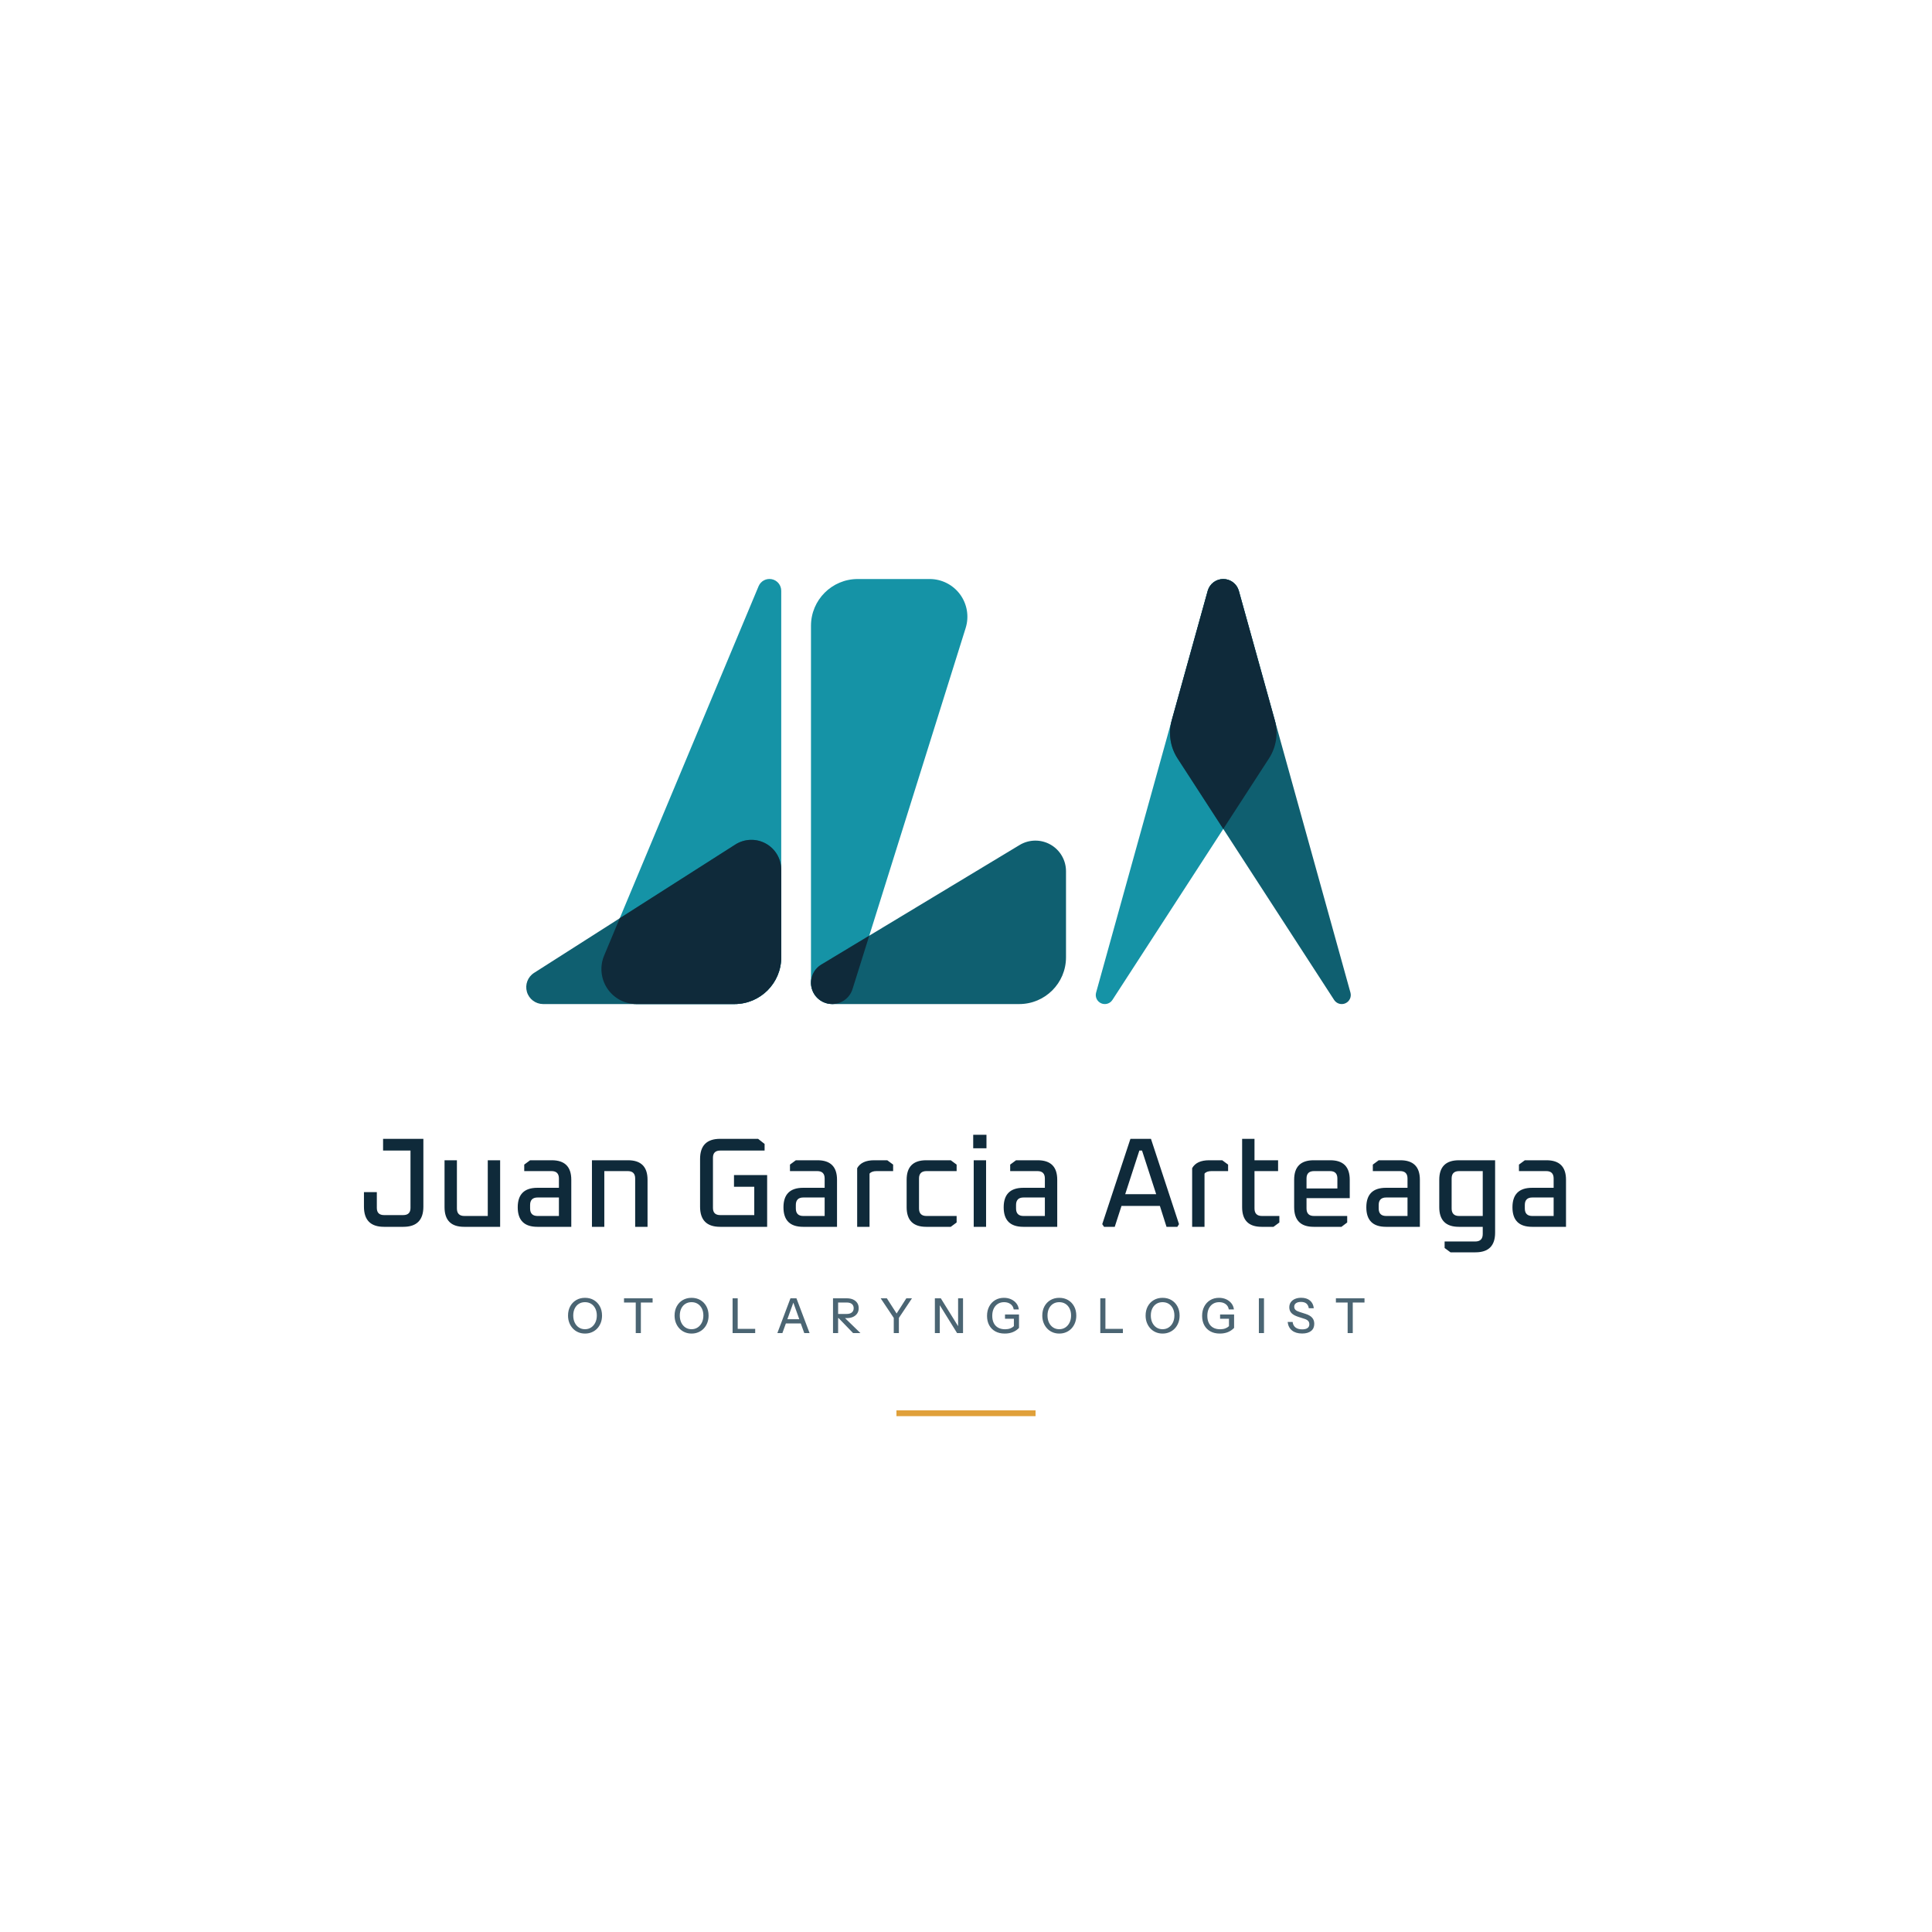
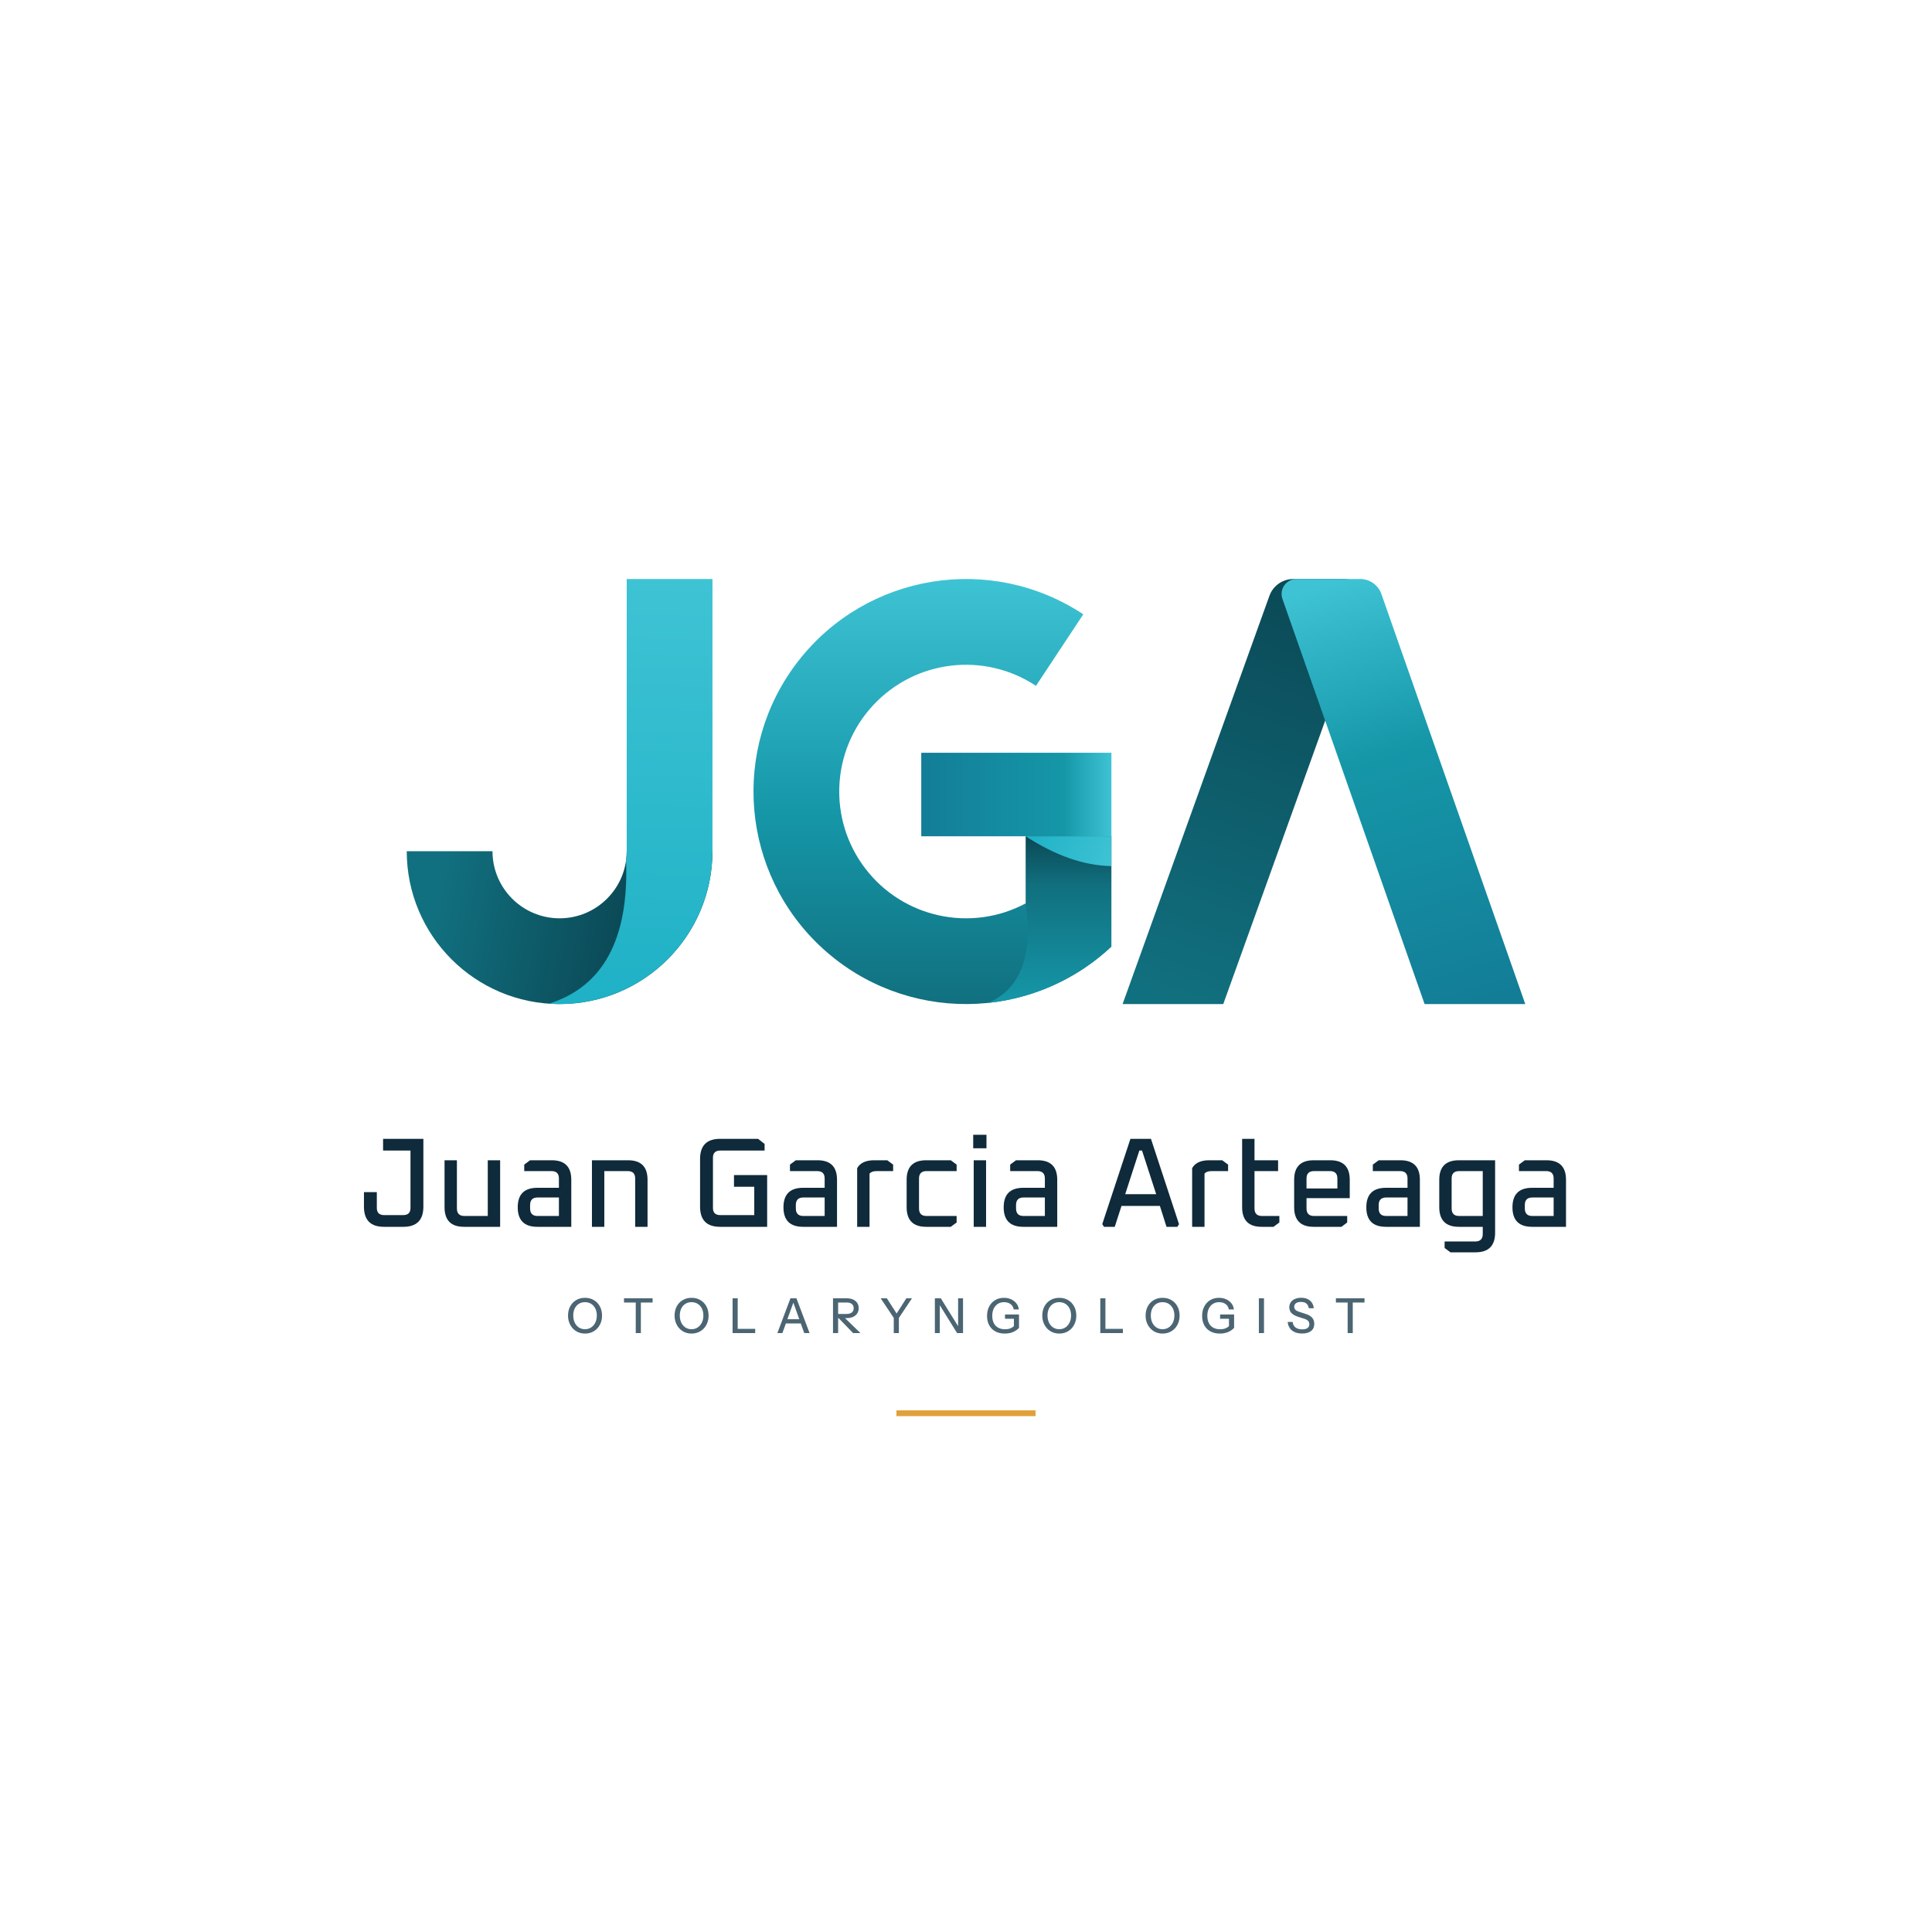
<svg xmlns="http://www.w3.org/2000/svg" viewBox="0 0 1000 1000" width="1000" height="1000">
  <rect width="100%" height="100%" fill="#ffffff" />
-   <g id="jga" transform="translate(272.363 299.7) scale(2.2)">
+   <g id="jga" transform="translate(210.526 299.7) scale(2.2)">
    <defs>
-       <clipPath id="jga-0">
-         <path d="M54.67 1.7A2.77 2.77 0 0 1 60 2.77L60 89A11 11 0 0 1 49 100L25.92 100A8.23 8.23 0 0 1 18.33 88.6Z" />
-       </clipPath>
-       <clipPath id="jga-1">
-         <path d="M67 11A11 11 0 0 1 78 0L94.92 0A8.87 8.87 0 0 1 103.39 11.53L76.77 96.49A5 5 0 0 1 67 95Z" />
-       </clipPath>
-       <clipPath id="jga-2">
-         <path d="M167.66 2.78A3.8 3.8 0 0 0 160.34 2.78L134.08 97.3A2.13 2.13 0 0 0 137.92 99.03L174.76 42.2A11 11 0 0 0 176.13 33.27Z" />
-       </clipPath>
+       <linearGradient id="jga-jBowl" gradientUnits="userSpaceOnUse" x1="300" y1="470" x2="40" y2="420">
+         <stop offset="0" stop-color="#0b4855" />
+         <stop offset="1" stop-color="#11707f" />
+       </linearGradient>
+       <linearGradient id="jga-jStem" gradientUnits="userSpaceOnUse" x1="350" y1="0" x2="330" y2="570">
+         <stop offset="0" stop-color="#3ec3d4" />
+         <stop offset="1" stop-color="#1fb1c6" />
+       </linearGradient>
+       <linearGradient id="jga-gBowl" gradientUnits="userSpaceOnUse" x1="750" y1="0" x2="750" y2="570">
+         <stop offset="0" stop-color="#3ec3d4" />
+         <stop offset="0.55" stop-color="#1597a8" />
+         <stop offset="1" stop-color="#11707f" />
+       </linearGradient>
+       <linearGradient id="jga-gSpur" gradientUnits="userSpaceOnUse" x1="880" y1="345" x2="880" y2="568">
+         <stop offset="0" stop-color="#0b4855" />
+         <stop offset="0.3" stop-color="#11707f" />
+         <stop offset="1" stop-color="#1597a8" />
+       </linearGradient>
+       <linearGradient id="jga-gBar" gradientUnits="userSpaceOnUse" x1="690" y1="290" x2="945" y2="290">
+         <stop offset="0" stop-color="#137d97" />
+         <stop offset="0.75" stop-color="#1597a8" />
+         <stop offset="1" stop-color="#3ec3d4" />
+       </linearGradient>
+       <linearGradient id="jga-gCurl" gradientUnits="userSpaceOnUse" x1="830" y1="345" x2="945" y2="385">
+         <stop offset="0" stop-color="#1fb1c6" />
+         <stop offset="1" stop-color="#3ec3d4" />
+       </linearGradient>
+       <linearGradient id="jga-aBack" gradientUnits="userSpaceOnUse" x1="1230" y1="0" x2="1030" y2="570">
+         <stop offset="0" stop-color="#0b4855" />
+         <stop offset="1" stop-color="#11707f" />
+       </linearGradient>
+       <linearGradient id="jga-aFront" gradientUnits="userSpaceOnUse" x1="1260" y1="0" x2="1430" y2="570">
+         <stop offset="0" stop-color="#3ec3d4" />
+         <stop offset="0.4" stop-color="#1597a8" />
+         <stop offset="1" stop-color="#137d97" />
+       </linearGradient>
    </defs>
-     <path fill="#1593a6" d="M54.67 1.7A2.77 2.77 0 0 1 60 2.77L60 89A11 11 0 0 1 49 100L25.92 100A8.23 8.23 0 0 1 18.33 88.6Z" />
-     <path fill="#0f5f70" d="M1.84 92.67A3.98 3.98 0 0 0 3.97 100L49 100A11 11 0 0 0 60 89L60 68.39A7.02 7.02 0 0 0 49.2 62.47Z" />
-     <path fill="#0f2a3a" clip-path="url(#jga-0)" d="M1.84 92.67A3.98 3.98 0 0 0 3.97 100L49 100A11 11 0 0 0 60 89L60 68.39A7.02 7.02 0 0 0 49.2 62.47Z" />
-     <path fill="#1593a6" d="M67 11A11 11 0 0 1 78 0L94.92 0A8.87 8.87 0 0 1 103.39 11.53L76.77 96.49A5 5 0 0 1 67 95Z" />
-     <path fill="#0f5f70" d="M69.42 90.72A5 5 0 0 0 72 100L116 100A11 11 0 0 0 127 89L127 68.75A7.2 7.2 0 0 0 116.08 62.58Z" />
-     <path fill="#0f2a3a" clip-path="url(#jga-1)" d="M69.42 90.72A5 5 0 0 0 72 100L116 100A11 11 0 0 0 127 89L127 68.75A7.2 7.2 0 0 0 116.08 62.58Z" />
-     <path fill="#1593a6" d="M167.66 2.78A3.8 3.8 0 0 0 160.34 2.78L134.08 97.3A2.13 2.13 0 0 0 137.92 99.03L174.76 42.2A11 11 0 0 0 176.13 33.27Z" />
-     <path fill="#0f5f70" d="M160.34 2.78A3.8 3.8 0 0 1 167.66 2.78L193.92 97.3A2.13 2.13 0 0 1 190.08 99.03L153.24 42.2A11 11 0 0 1 151.87 33.27Z" />
-     <path fill="#0f2a3a" clip-path="url(#jga-2)" d="M160.34 2.78A3.8 3.8 0 0 1 167.66 2.78L193.92 97.3A2.13 2.13 0 0 1 190.08 99.03L153.24 42.2A11 11 0 0 1 151.87 33.27Z" />
+     <g transform="scale(0.175439)">
+       <path fill="url(#jga-jBowl)" d="M410 365A205 205 0 0 1 0 365L115 365A90 90 0 0 0 295 365Z" />
+       <path fill="url(#jga-jStem)" d="M295 0H410V365A205 205 0 0 1 190.7 569.5Q300 535 294.12 377.53A90 90 0 0 0 295 365Z" />
+       <path fill="url(#jga-gBowl)" d="M907.3 47.34A285 285 0 1 0 945 492.85L830 435A170 170 0 1 1 843.83 143.24Z" />
+       <path fill="url(#jga-gSpur)" d="M830 345H945V492.85A285 285 0 0 1 779.79 568.44Q845 540 830 435Z" />
+       <path fill="url(#jga-gBar)" d="M690 233H945V345H690Z" />
+       <path fill="url(#jga-gCurl)" d="M830 345H945V385Q890 384 830 345Z" />
+       <path fill="url(#jga-aBack)" d="M960 570L1095 570L1285.56 40.15A30 30 0 0 0 1257.33 0L1188.9 0A34 34 0 0 0 1156.91 22.49Z" />
+       <path fill="url(#jga-aFront)" d="M1174.34 26.62A20 20 0 0 1 1193.21 0L1278.73 0A30 30 0 0 1 1307.04 20.07L1500 570L1365 570Z" />
+     </g>
  </g>
  <path d="M188.381 624.572V617.048H195.047V625.232Q195.047 628.928 198.809 628.928H208.709Q212.471 628.928 212.471 625.232V595.532H198.281V589.46H219.137V624.572Q219.137 635.0 208.775 635.0H198.743Q188.381 635.0 188.381 624.572ZM230.093 624.836V600.548H236.495V625.496Q236.495 629.39 240.389 629.39H252.467V600.548H258.869V635.0H240.191Q230.093 635.0 230.093 624.836ZM278.141 635.0Q267.977 635.0 267.977 624.902Q267.977 614.804 278.141 614.804H289.295V609.986Q289.295 606.158 285.467 606.158H271.343V602.792L274.379 600.548H285.599Q295.697 600.548 295.697 610.646V635.0ZM274.379 625.496Q274.379 629.39 278.273 629.39H289.295V619.82H278.273Q274.379 619.82 274.379 623.714ZM306.389 635.0V600.548H325.067Q335.165 600.548 335.165 610.646V635.0H328.763V609.986Q328.763 606.158 324.935 606.158H312.791V635.0ZM362.357 624.572V599.888Q362.357 589.46 372.719 589.46H392.387L395.753 592.1V595.532H372.785Q369.023 595.532 369.023 599.228V625.232Q369.023 628.928 372.785 628.928H390.407V614.276H379.913V608.204H397.073V635.0H372.719Q362.357 635.0 362.357 624.572ZM415.685 635.0Q405.521 635.0 405.521 624.902Q405.521 614.804 415.685 614.804H426.839V609.986Q426.839 606.158 423.011 606.158H408.887V602.792L411.923 600.548H423.143Q433.241 600.548 433.241 610.646V635.0ZM411.923 625.496Q411.923 629.39 415.817 629.39H426.839V619.82H415.817Q411.923 619.82 411.923 623.714ZM443.669 635.0V604.64Q445.979 600.548 452.447 600.548H459.245L462.281 602.792V606.158H453.701Q451.127 606.158 450.071 607.478V635.0ZM469.277 624.836V610.646Q469.277 600.548 479.375 600.548H492.113L495.149 602.792V606.158H479.573Q475.679 606.158 475.679 609.986V625.496Q475.679 629.39 479.573 629.39H495.149V632.756L492.113 635.0H479.375Q469.277 635.0 469.277 624.836ZM503.729 594.344V587.348H510.593V594.344ZM503.993 635.0V600.548H510.395V635.0ZM529.667 635.0Q519.503 635.0 519.503 624.902Q519.503 614.804 529.667 614.804H540.821V609.986Q540.821 606.158 536.993 606.158H522.869V602.792L525.905 600.548H537.125Q547.223 600.548 547.223 610.646V635.0ZM525.905 625.496Q525.905 629.39 529.799 629.39H540.821V619.82H529.799Q525.905 619.82 525.905 623.714ZM570.521 633.614 585.107 589.46H595.733L610.253 633.614L609.395 635.0H603.785L600.353 624.176H580.487L576.989 635.0H571.445ZM582.401 618.104H598.439L591.113 595.532H589.727ZM617.051 635.0V604.64Q619.361 600.548 625.829 600.548H632.627L635.663 602.792V606.158H627.083Q624.509 606.158 623.453 607.478V635.0ZM642.923 624.836V589.46H649.325V600.548H661.535V606.158H649.325V625.496Q649.325 629.39 653.219 629.39H662.195V632.756L659.159 635.0H653.021Q642.923 635.0 642.923 624.836ZM669.851 624.836V610.646Q669.851 600.548 679.949 600.548H688.529Q698.627 600.548 698.627 610.646V620.15H676.253V625.496Q676.253 629.39 680.147 629.39H697.307V632.756L694.337 635.0H679.949Q669.851 635.0 669.851 624.836ZM676.253 615.134H692.225V609.986Q692.225 606.158 688.397 606.158H680.147Q676.253 606.158 676.253 609.986ZM717.371 635.0Q707.207 635.0 707.207 624.902Q707.207 614.804 717.371 614.804H728.525V609.986Q728.525 606.158 724.697 606.158H710.573V602.792L713.609 600.548H724.829Q734.927 600.548 734.927 610.646V635.0ZM713.609 625.496Q713.609 629.39 717.503 629.39H728.525V619.82H717.503Q713.609 619.82 713.609 623.714ZM744.959 624.836V610.646Q744.959 600.548 755.123 600.548H773.867V638.036Q773.867 648.2 763.703 648.2H750.767L747.731 645.956V642.59H763.571Q767.465 642.59 767.465 638.696V635.0H755.123Q744.959 635.0 744.959 624.836ZM751.361 625.496Q751.361 629.39 755.255 629.39H767.465V606.158H755.255Q751.361 606.158 751.361 609.986ZM793.007 635.0Q782.843 635.0 782.843 624.902Q782.843 614.804 793.007 614.804H804.161V609.986Q804.161 606.158 800.333 606.158H786.209V602.792L789.245 600.548H800.465Q810.563 600.548 810.563 610.646V635.0ZM789.245 625.496Q789.245 629.39 793.139 629.39H804.161V619.82H793.139Q789.245 619.82 789.245 623.714Z" fill="#0f2a3a" />
  <rect x="464.0" y="730" width="72" height="3" fill="#e0a03a" />
  <path d="M302.812 690.25Q300.887 690.25 299.288 689.562Q297.688 688.875 296.512 687.625Q295.337 686.375 294.675 684.675Q294.012 682.975 294.012 680.925Q294.012 678.225 295.137 676.15Q296.262 674.075 298.25 672.913Q300.238 671.75 302.788 671.75Q305.387 671.75 307.362 672.913Q309.337 674.075 310.475 676.15Q311.613 678.225 311.613 680.95Q311.613 682.975 310.95 684.688Q310.288 686.4 309.113 687.638Q307.938 688.875 306.325 689.562Q304.712 690.25 302.812 690.25ZM302.788 688.0Q304.587 688.0 305.962 687.087Q307.337 686.175 308.125 684.575Q308.913 682.975 308.913 680.9Q308.913 678.85 308.138 677.288Q307.363 675.725 305.988 674.862Q304.613 674.0 302.788 674.0Q300.962 674.0 299.6 674.862Q298.238 675.725 297.475 677.275Q296.712 678.825 296.712 680.9Q296.712 683.0 297.487 684.6Q298.262 686.2 299.625 687.1Q300.988 688.0 302.788 688.0ZM329.062 690.0V674.175H322.988V672.0H337.788V674.175H331.712V690.0ZM357.962 690.25Q356.037 690.25 354.438 689.562Q352.837 688.875 351.662 687.625Q350.487 686.375 349.825 684.675Q349.162 682.975 349.162 680.925Q349.162 678.225 350.287 676.15Q351.412 674.075 353.4 672.913Q355.387 671.75 357.938 671.75Q360.537 671.75 362.512 672.913Q364.487 674.075 365.625 676.15Q366.762 678.225 366.762 680.95Q366.762 682.975 366.1 684.688Q365.438 686.4 364.262 687.638Q363.087 688.875 361.475 689.562Q359.862 690.25 357.962 690.25ZM357.938 688.0Q359.737 688.0 361.112 687.087Q362.487 686.175 363.275 684.575Q364.062 682.975 364.062 680.9Q364.062 678.85 363.288 677.288Q362.512 675.725 361.137 674.862Q359.762 674.0 357.938 674.0Q356.112 674.0 354.75 674.862Q353.387 675.725 352.625 677.275Q351.862 678.825 351.862 680.9Q351.862 683.0 352.637 684.6Q353.412 686.2 354.775 687.1Q356.137 688.0 357.938 688.0ZM379.188 690.0V672.0H381.837V687.825H390.887V690.0ZM402.363 690.0 409.137 672.0H412.238L419.038 690.0H416.288L414.488 685.025H406.762L404.962 690.0ZM410.637 674.25 407.538 682.825H413.712ZM431.162 690.0V672.0H438.262Q440.212 672.0 441.587 672.638Q442.962 673.275 443.712 674.412Q444.462 675.55 444.462 677.1Q444.462 678.65 443.712 679.8Q442.962 680.95 441.587 681.6Q440.212 682.25 438.262 682.25H437.387L445.362 690.0H441.562L434.062 682.25H433.812V690.0ZM433.812 680.1H438.188Q439.987 680.1 440.925 679.312Q441.862 678.525 441.862 677.125Q441.862 675.725 440.938 674.95Q440.012 674.175 438.188 674.175H433.812ZM462.612 690.0V682.15L455.837 672.0H459.037L464.087 679.875L469.112 672.0H472.037L465.262 682.15V690.0ZM483.887 690.0V672.0H486.962L495.912 686.425V672.0H498.462V690.0H495.387L486.437 675.575V690.0ZM520.037 690.25Q517.212 690.25 515.162 689.112Q513.112 687.975 512 685.925Q510.887 683.875 510.887 681.1Q510.887 678.35 512 676.237Q513.112 674.125 515.087 672.938Q517.062 671.75 519.637 671.75Q521.688 671.75 523.35 672.513Q525.012 673.275 526.075 674.625Q527.137 675.975 527.337 677.75H524.688Q524.438 676.025 523.087 675.013Q521.737 674.0 519.712 674.0Q517.862 674.0 516.487 674.875Q515.112 675.75 514.35 677.325Q513.587 678.9 513.587 681.05Q513.587 683.225 514.362 684.788Q515.137 686.35 516.625 687.188Q518.112 688.025 520.212 688.025Q521.712 688.025 522.862 687.6Q523.962 687.2 524.787 686.425V682.575H520.188V680.375H527.438V687.325Q526.037 688.775 524.212 689.513Q522.387 690.25 520.037 690.25ZM548.287 690.25Q546.362 690.25 544.762 689.562Q543.162 688.875 541.987 687.625Q540.812 686.375 540.15 684.675Q539.487 682.975 539.487 680.925Q539.487 678.225 540.612 676.15Q541.737 674.075 543.725 672.913Q545.712 671.75 548.262 671.75Q550.862 671.75 552.837 672.913Q554.812 674.075 555.95 676.15Q557.087 678.225 557.087 680.95Q557.087 682.975 556.425 684.688Q555.762 686.4 554.587 687.638Q553.412 688.875 551.8 689.562Q550.187 690.25 548.287 690.25ZM548.262 688.0Q550.062 688.0 551.437 687.087Q552.812 686.175 553.6 684.575Q554.387 682.975 554.387 680.9Q554.387 678.85 553.612 677.288Q552.837 675.725 551.462 674.862Q550.087 674.0 548.262 674.0Q546.437 674.0 545.075 674.862Q543.712 675.725 542.95 677.275Q542.187 678.825 542.187 680.9Q542.187 683.0 542.962 684.6Q543.737 686.2 545.1 687.1Q546.462 688.0 548.262 688.0ZM569.512 690.0V672.0H572.162V687.825H581.212V690.0ZM601.762 690.25Q599.837 690.25 598.237 689.562Q596.637 688.875 595.462 687.625Q594.287 686.375 593.625 684.675Q592.962 682.975 592.962 680.925Q592.962 678.225 594.087 676.15Q595.212 674.075 597.2 672.913Q599.187 671.75 601.737 671.75Q604.337 671.75 606.312 672.913Q608.287 674.075 609.425 676.15Q610.562 678.225 610.562 680.95Q610.562 682.975 609.9 684.688Q609.237 686.4 608.062 687.638Q606.887 688.875 605.275 689.562Q603.662 690.25 601.762 690.25ZM601.737 688.0Q603.537 688.0 604.912 687.087Q606.287 686.175 607.075 684.575Q607.862 682.975 607.862 680.9Q607.862 678.85 607.087 677.288Q606.312 675.725 604.937 674.862Q603.562 674.0 601.737 674.0Q599.912 674.0 598.55 674.862Q597.187 675.725 596.425 677.275Q595.662 678.825 595.662 680.9Q595.662 683.0 596.438 684.6Q597.212 686.2 598.575 687.1Q599.937 688.0 601.737 688.0ZM631.362 690.25Q628.537 690.25 626.487 689.112Q624.437 687.975 623.325 685.925Q622.212 683.875 622.212 681.1Q622.212 678.35 623.325 676.237Q624.437 674.125 626.412 672.938Q628.387 671.75 630.962 671.75Q633.012 671.75 634.675 672.513Q636.337 673.275 637.4 674.625Q638.462 675.975 638.662 677.75H636.012Q635.762 676.025 634.412 675.013Q633.062 674.0 631.037 674.0Q629.187 674.0 627.812 674.875Q626.437 675.75 625.675 677.325Q624.912 678.9 624.912 681.05Q624.912 683.225 625.688 684.788Q626.462 686.35 627.95 687.188Q629.437 688.025 631.537 688.025Q633.037 688.025 634.187 687.6Q635.287 687.2 636.112 686.425V682.575H631.512V680.375H638.762V687.325Q637.362 688.775 635.537 689.513Q633.712 690.25 631.362 690.25ZM651.587 690.0V672.0H654.237V690.0ZM673.962 690.225Q670.712 690.225 668.763 688.675Q666.812 687.125 666.487 684.25H669.062Q669.288 686.125 670.562 687.1Q671.837 688.075 674.012 688.075Q675.837 688.075 676.775 687.4Q677.712 686.725 677.712 685.475Q677.712 684.35 677.087 683.688Q676.462 683.025 675.112 682.6L671.987 681.6Q669.587 680.825 668.462 679.65Q667.337 678.475 667.337 676.675Q667.337 675.15 668.1 674.05Q668.862 672.95 670.25 672.338Q671.637 671.725 673.487 671.725Q676.337 671.725 678.05 673.163Q679.762 674.6 680.012 677.15H677.438Q677.137 675.45 676.137 674.663Q675.137 673.875 673.387 673.875Q671.737 673.875 670.812 674.525Q669.887 675.175 669.887 676.35Q669.887 677.3 670.5 677.938Q671.112 678.575 672.538 679.025L675.812 680.075Q678.087 680.8 679.175 682.05Q680.262 683.3 680.262 685.2Q680.262 687.6 678.612 688.913Q676.962 690.225 673.962 690.225ZM697.538 690.0V674.175H691.462V672.0H706.263V674.175H700.188V690.0Z" fill="#4b6573" />
</svg>
